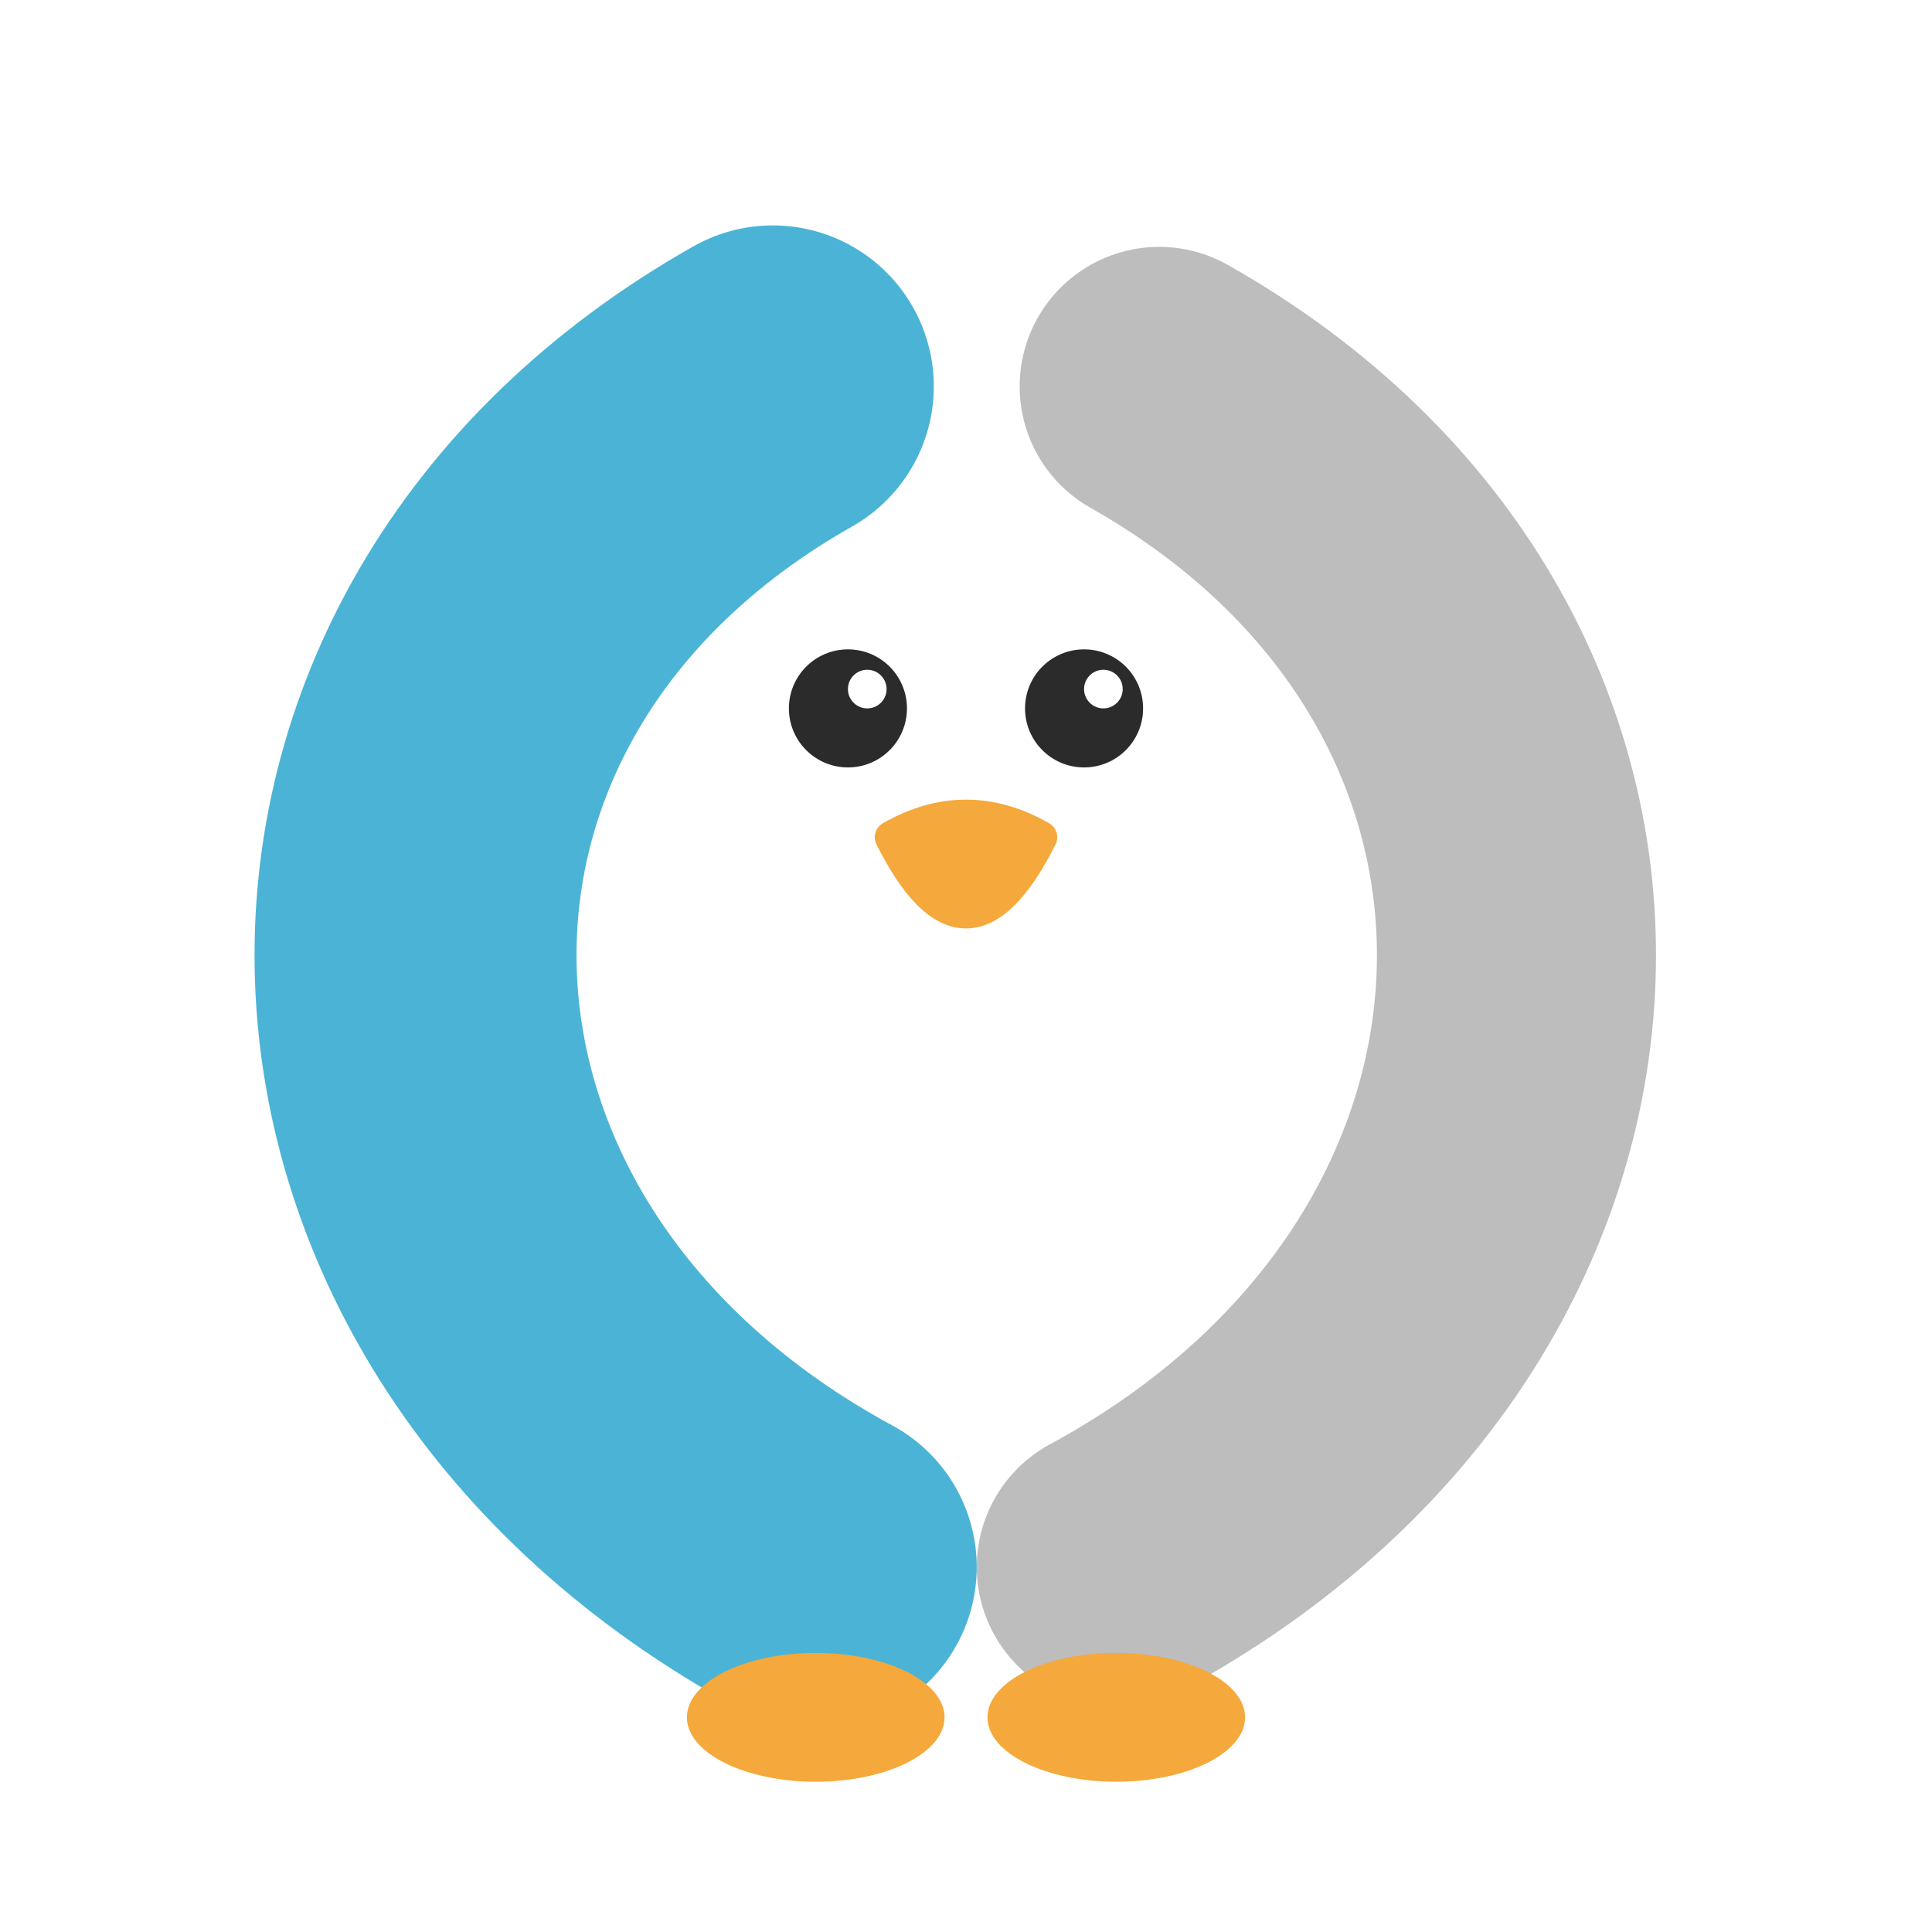
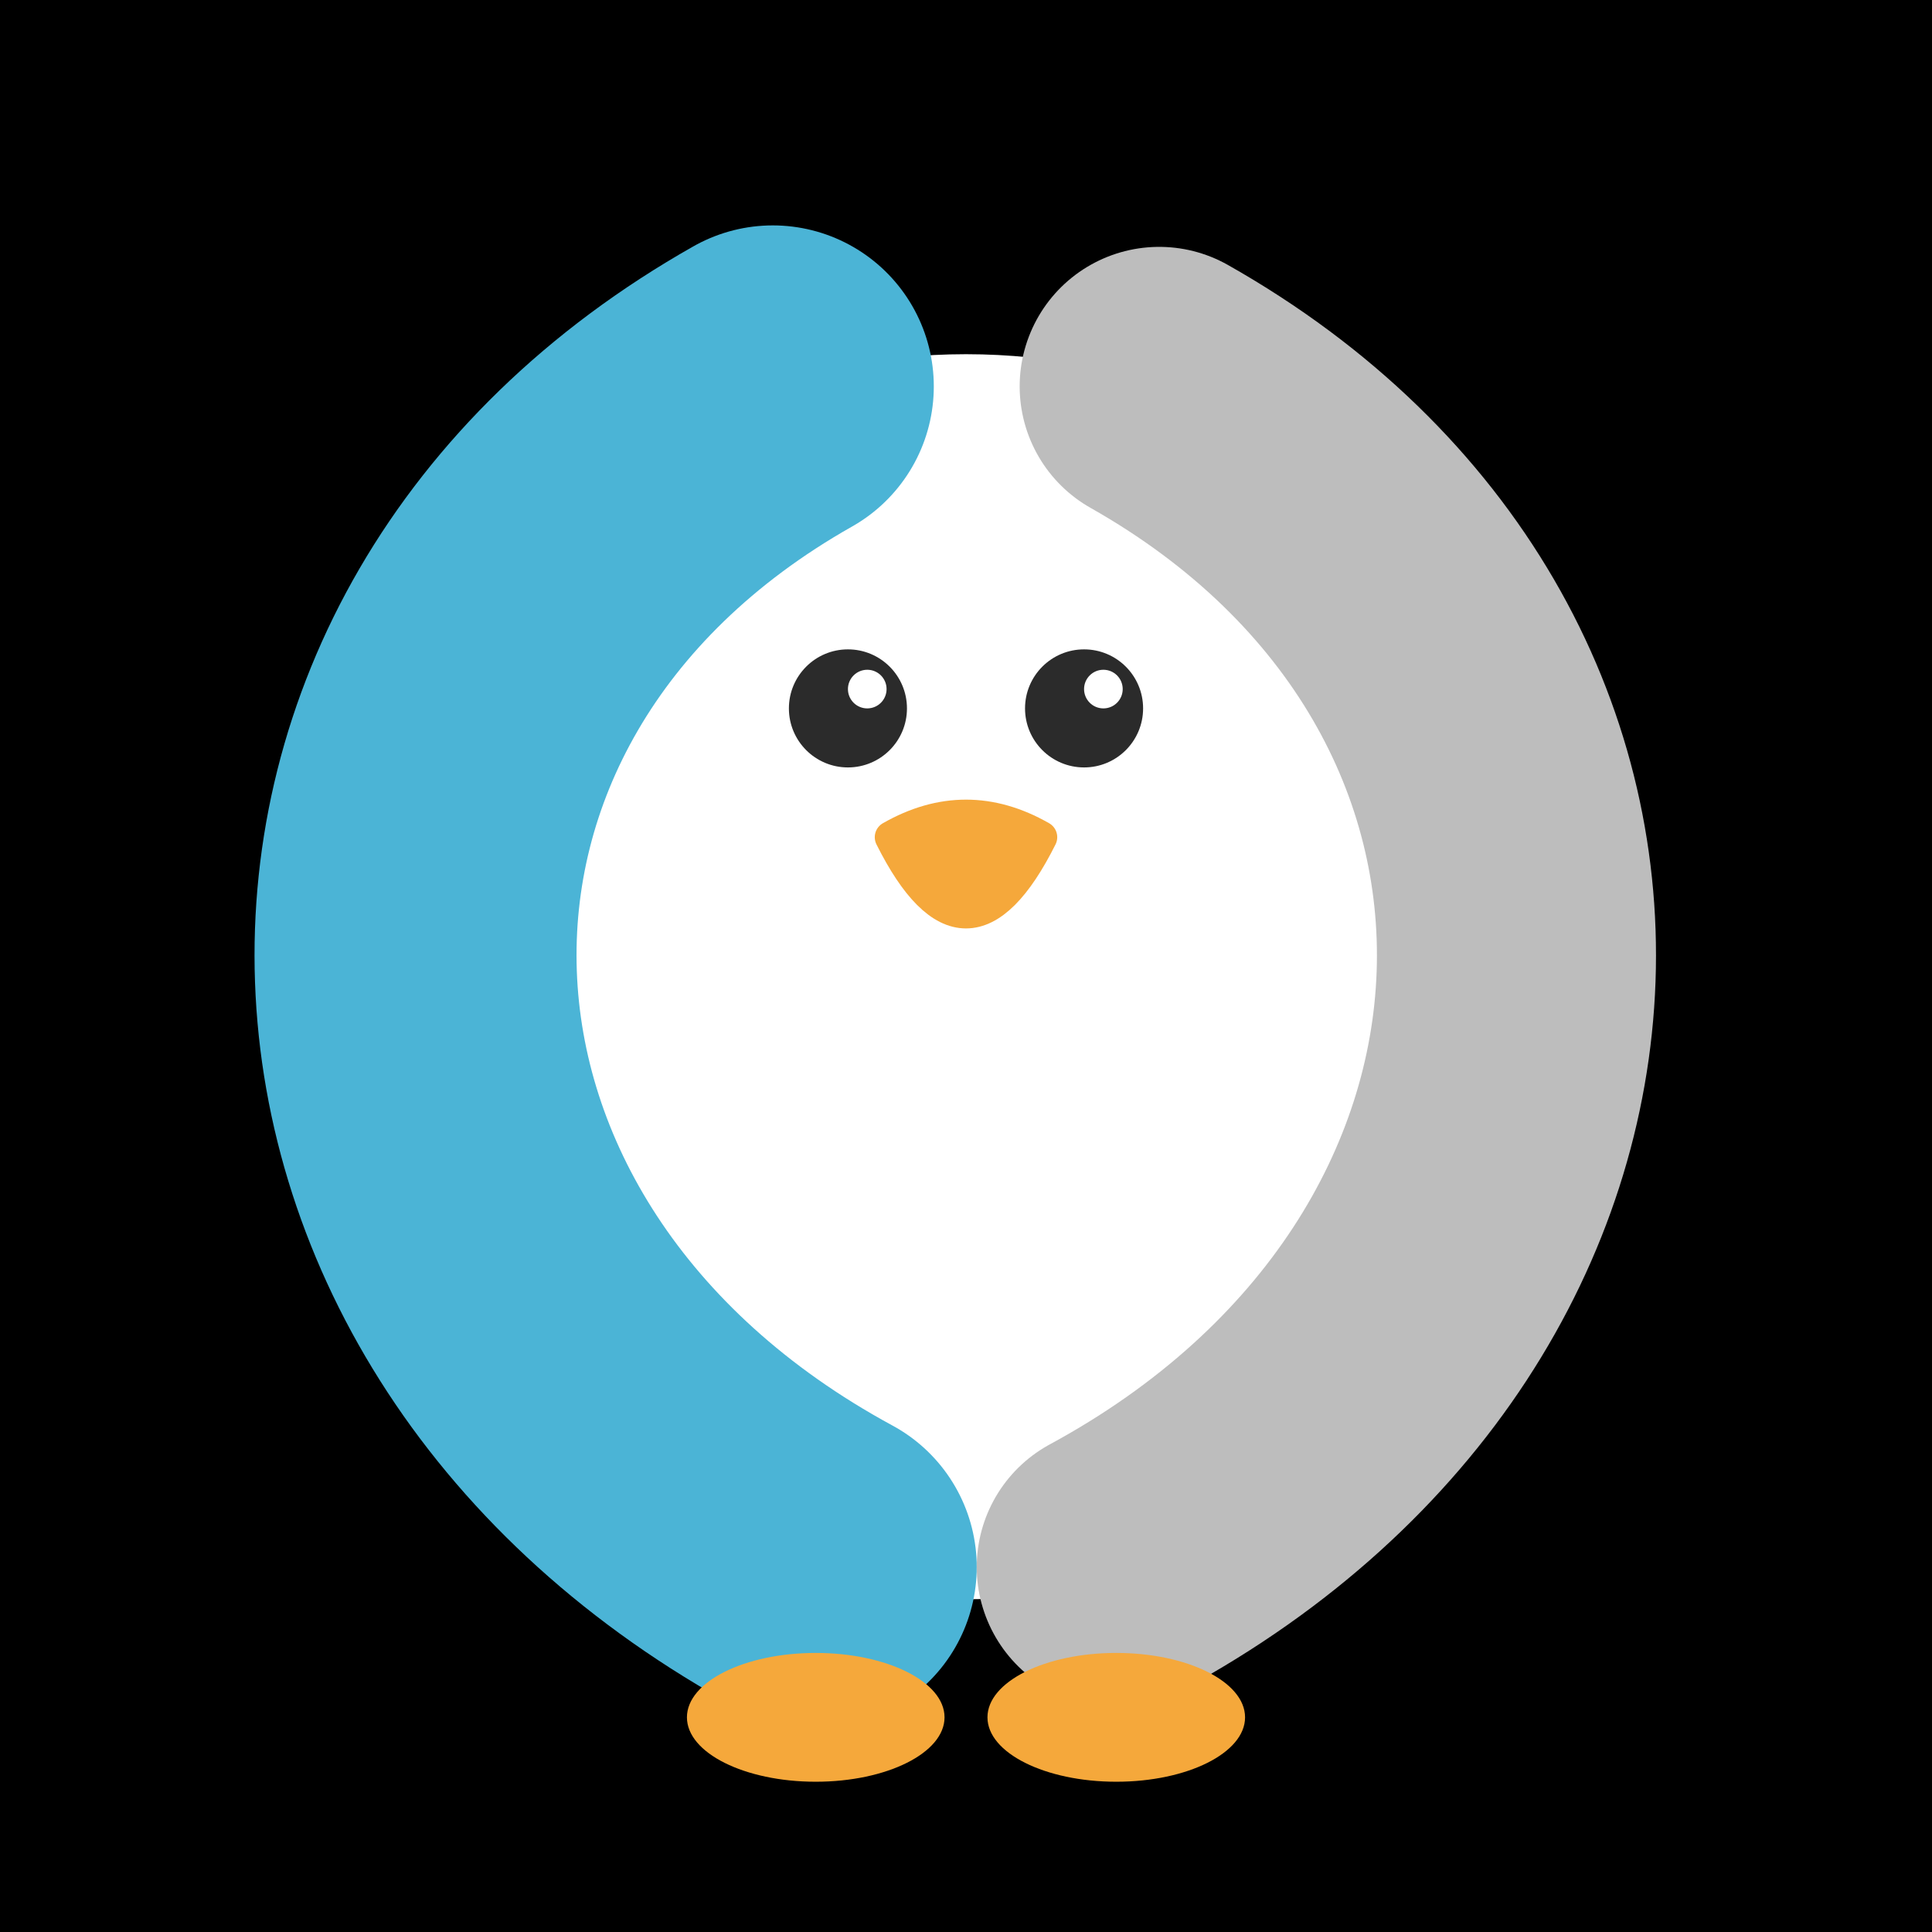
<svg xmlns="http://www.w3.org/2000/svg" viewBox="0 0 180 180" role="img" aria-label="每日連結總站">
-   <rect width="180" height="180" fill="#ffffff" />
+   <rect width="180" height="180" fill="#000000" />
+   <circle cx="90" cy="91" r="58" fill="#ffffff" />
  <path d="M 72 36 C 26 62, 28 120, 76 146" fill="none" stroke="#4BB4D6" stroke-width="30" stroke-linecap="round" />
  <path d="M 108 36 C 154 62, 152 120, 104 146" fill="none" stroke="#BDBDBD" stroke-width="26" stroke-linecap="round" />
  <circle cx="79" cy="66" r="5.5" fill="#2b2b2b" />
  <circle cx="101" cy="66" r="5.5" fill="#2b2b2b" />
  <circle cx="80.8" cy="64.2" r="1.8" fill="#fff" />
  <circle cx="102.8" cy="64.2" r="1.8" fill="#fff" />
  <path d="M 83 78 Q 90 74 97 78 Q 90 92 83 78 Z" fill="#F5A83B" stroke="#F5A83B" stroke-width="3" stroke-linejoin="round" />
  <ellipse cx="76" cy="160" rx="12" ry="6" fill="#F5A83B" />
  <ellipse cx="104" cy="160" rx="12" ry="6" fill="#F5A83B" />
</svg>
